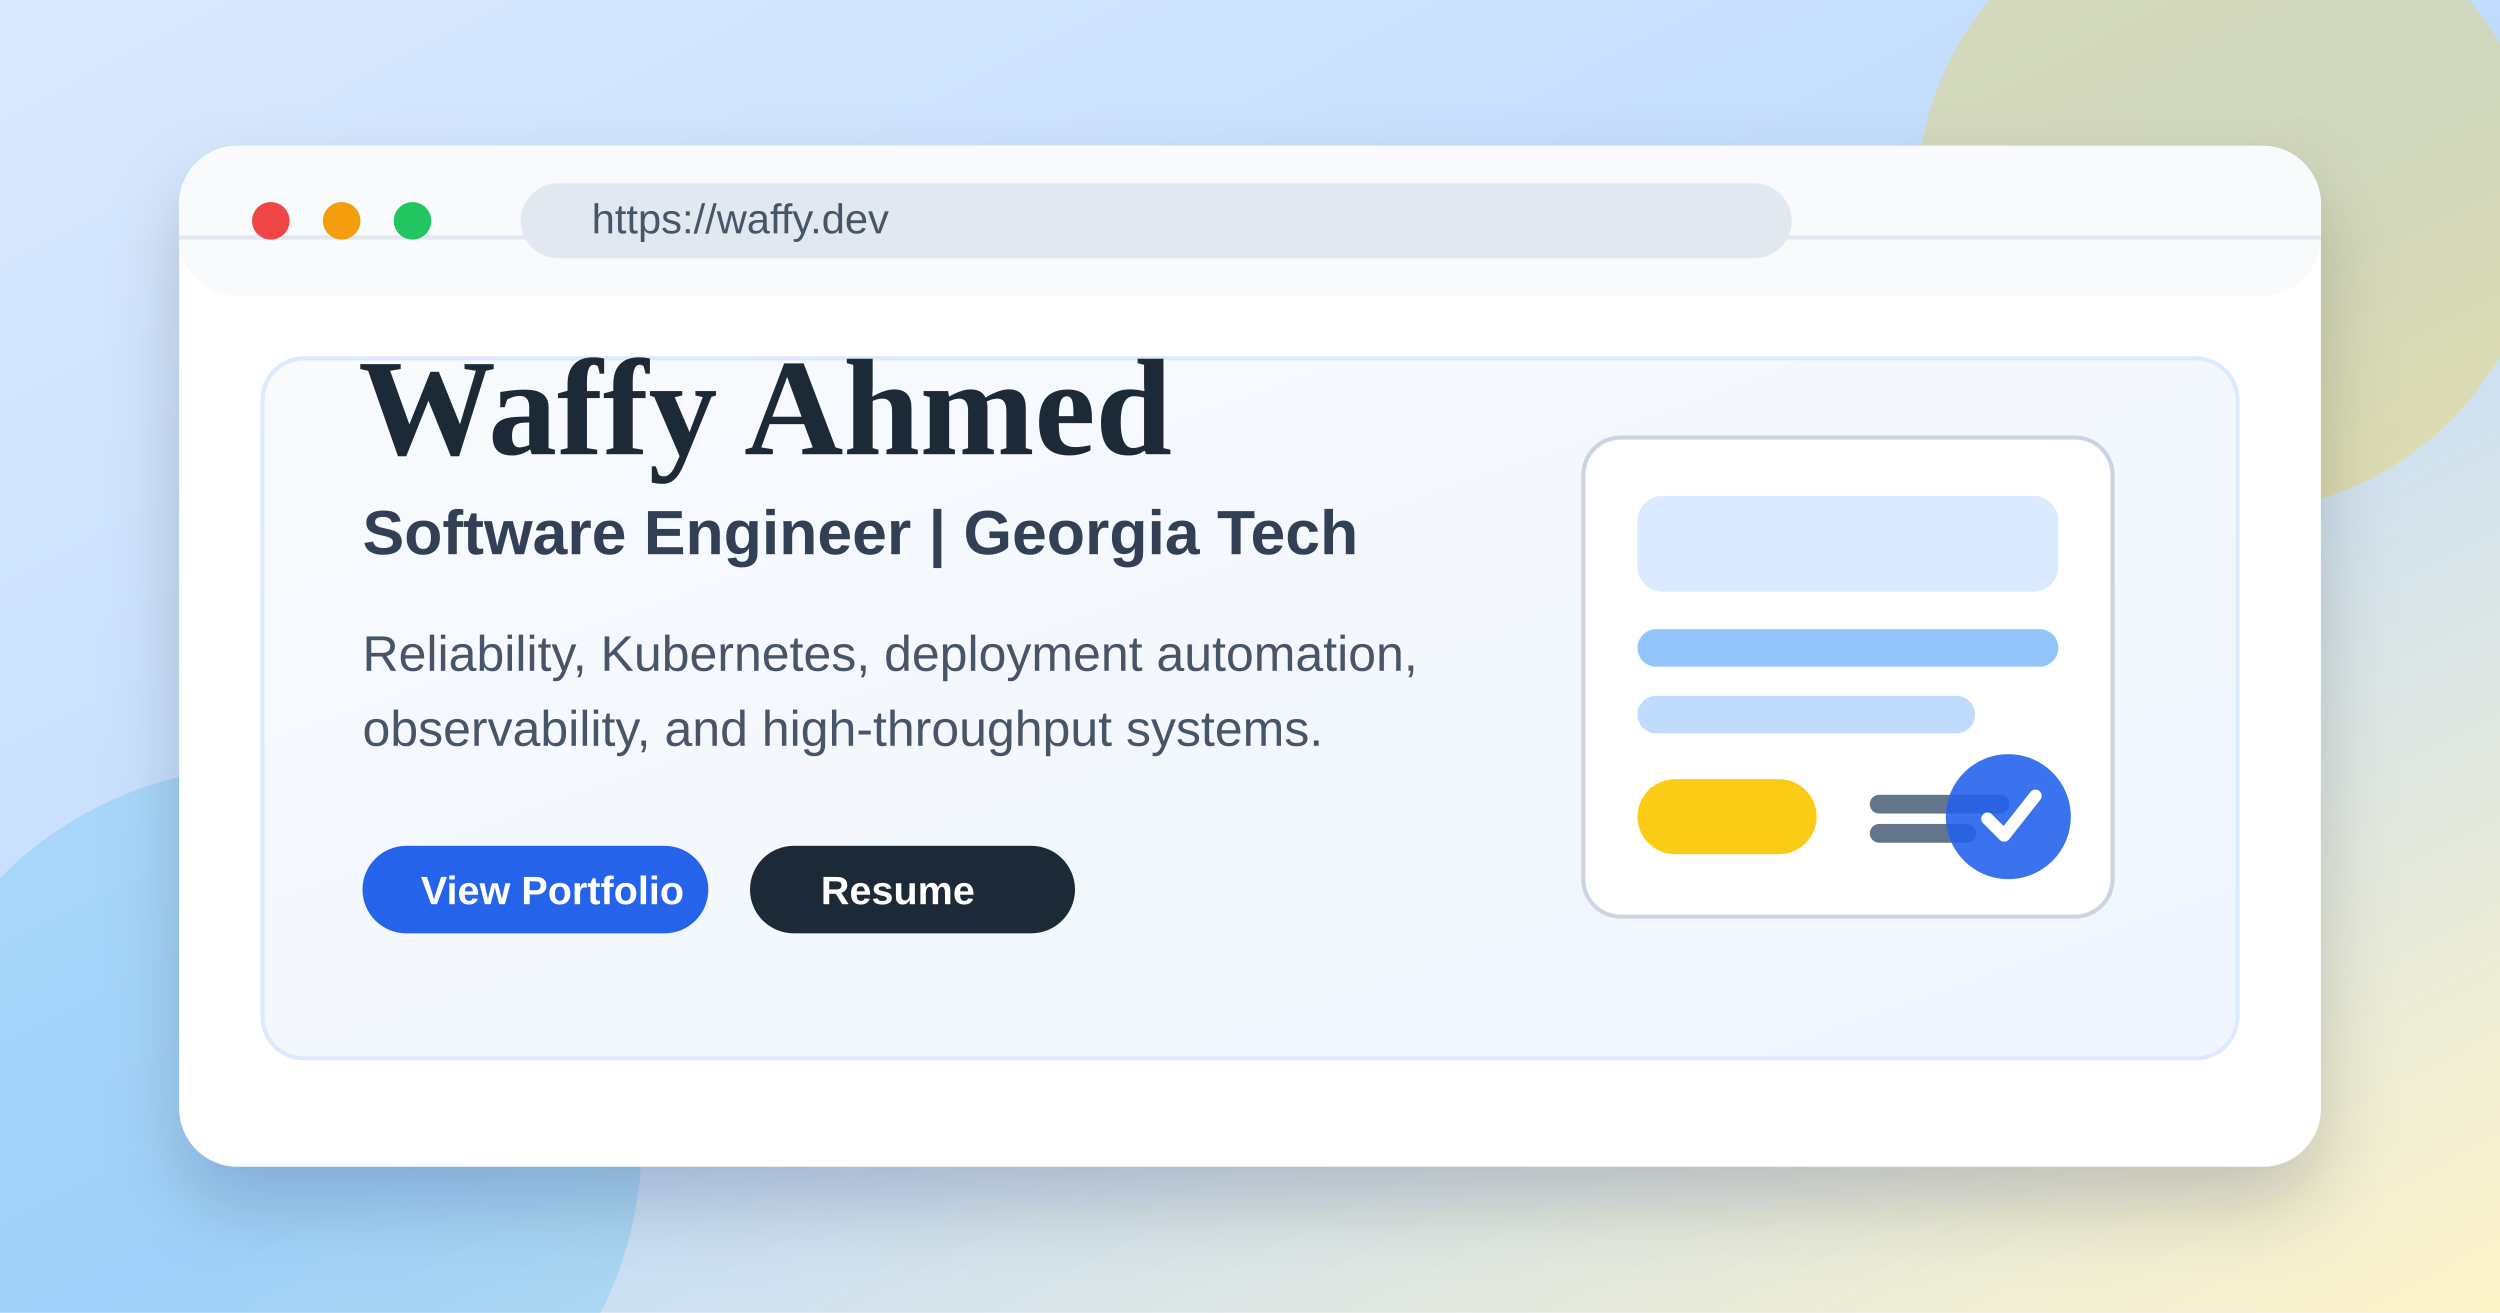
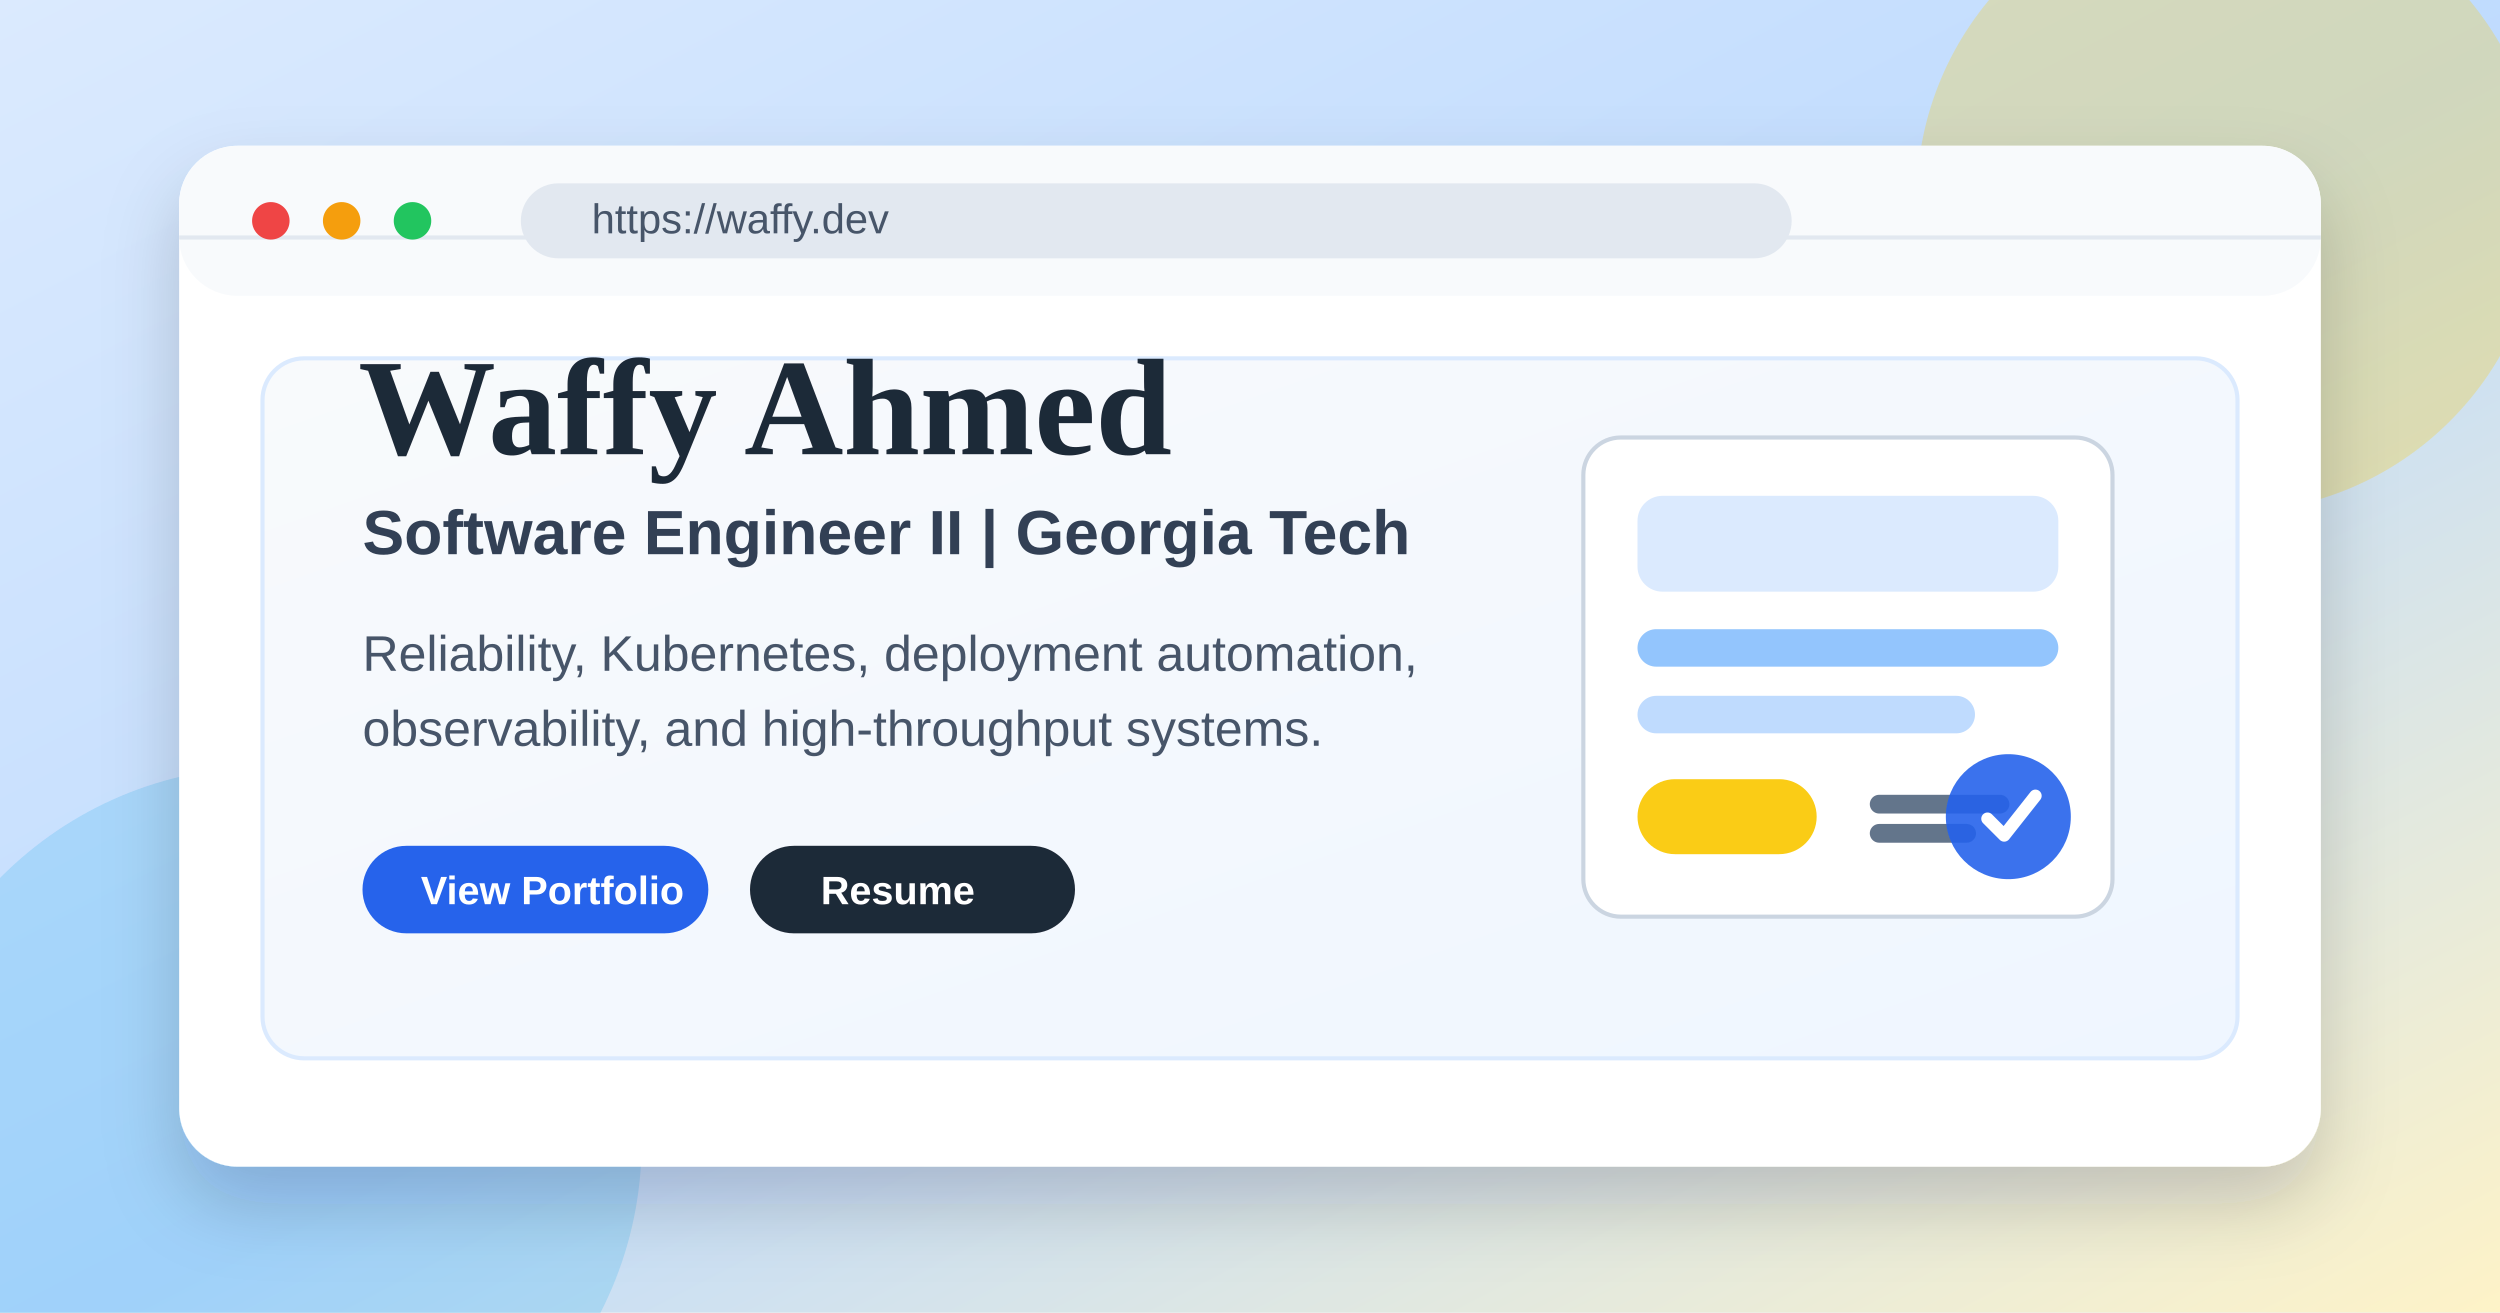
<svg xmlns="http://www.w3.org/2000/svg" width="1200" height="630" viewBox="0 0 1200 630" role="img" aria-labelledby="title desc">
  <defs>
    <linearGradient id="pageBg" x1="0" x2="1" y1="0" y2="1">
      <stop offset="0%" stop-color="#dbeafe" />
      <stop offset="52%" stop-color="#bfdbfe" />
      <stop offset="100%" stop-color="#fef3c7" />
    </linearGradient>
    <linearGradient id="panelBg" x1="0" x2="1" y1="0" y2="1">
      <stop offset="0%" stop-color="#f8fafc" />
      <stop offset="100%" stop-color="#eff6ff" />
    </linearGradient>
    <filter id="shadow" x="-20%" y="-20%" width="140%" height="140%">
      <feDropShadow dx="0" dy="18" stdDeviation="18" flood-color="#0f172a" flood-opacity="0.18" />
    </filter>
  </defs>
  <rect width="1200" height="630" fill="url(#pageBg)" />
  <circle cx="1070" cy="96" r="150" fill="#facc15" opacity="0.28" />
  <circle cx="128" cy="548" r="180" fill="#0ea5e9" opacity="0.18" />
  <g filter="url(#shadow)">
    <rect x="86" y="70" width="1028" height="490" rx="28" fill="#ffffff" />
    <rect x="86" y="70" width="1028" height="72" rx="28" fill="#f8fafc" />
    <path d="M86 114h1028" stroke="#e2e8f0" stroke-width="2" />
    <circle cx="130" cy="106" r="9" fill="#ef4444" />
    <circle cx="164" cy="106" r="9" fill="#f59e0b" />
    <circle cx="198" cy="106" r="9" fill="#22c55e" />
    <rect x="250" y="88" width="610" height="36" rx="18" fill="#e2e8f0" />
    <text x="284" y="112" fill="#475569" font-family="Arial, Helvetica, sans-serif" font-size="20">https://waffy.dev</text>
    <rect x="126" y="172" width="948" height="336" rx="20" fill="url(#panelBg)" stroke="#dbeafe" stroke-width="2" />
    <g transform="translate(172 218)">
      <text x="0" y="0" fill="#1f2937" font-family="Georgia, 'Times New Roman', serif" font-size="66" font-weight="700">Waffy Ahmed</text>
-       <text x="2" y="48" fill="#334155" font-family="Arial, Helvetica, sans-serif" font-size="30" font-weight="700">Software Engineer | Georgia Tech</text>
+       <text x="2" y="48" fill="#334155" font-family="Arial, Helvetica, sans-serif" font-size="30" font-weight="700">Software Engineer II | Georgia Tech</text>
      <text x="2" y="104" fill="#475569" font-family="Arial, Helvetica, sans-serif" font-size="24">Reliability, Kubernetes, deployment automation,</text>
      <text x="2" y="140" fill="#475569" font-family="Arial, Helvetica, sans-serif" font-size="24">observability, and high-throughput systems.</text>
      <rect x="2" y="188" width="166" height="42" rx="21" fill="#2563eb" />
      <text x="30" y="216" fill="#ffffff" font-family="Arial, Helvetica, sans-serif" font-size="19" font-weight="700">View Portfolio</text>
      <rect x="188" y="188" width="156" height="42" rx="21" fill="#1f2937" />
      <text x="222" y="216" fill="#ffffff" font-family="Arial, Helvetica, sans-serif" font-size="19" font-weight="700">Resume</text>
    </g>
    <g transform="translate(760 210)">
      <rect x="0" y="0" width="254" height="230" rx="18" fill="#ffffff" stroke="#cbd5e1" stroke-width="2" />
      <rect x="26" y="28" width="202" height="46" rx="12" fill="#dbeafe" />
      <rect x="26" y="92" width="202" height="18" rx="9" fill="#93c5fd" />
      <rect x="26" y="124" width="162" height="18" rx="9" fill="#bfdbfe" />
      <rect x="26" y="164" width="86" height="36" rx="18" fill="#facc15" />
      <path d="M142 176h58m-58 14h42" stroke="#64748b" stroke-width="9" stroke-linecap="round" />
      <circle cx="204" cy="182" r="30" fill="#2563eb" opacity="0.9" />
      <path d="M194 183l8 8 15-19" fill="none" stroke="#ffffff" stroke-width="6" stroke-linecap="round" stroke-linejoin="round" />
    </g>
  </g>
</svg>
